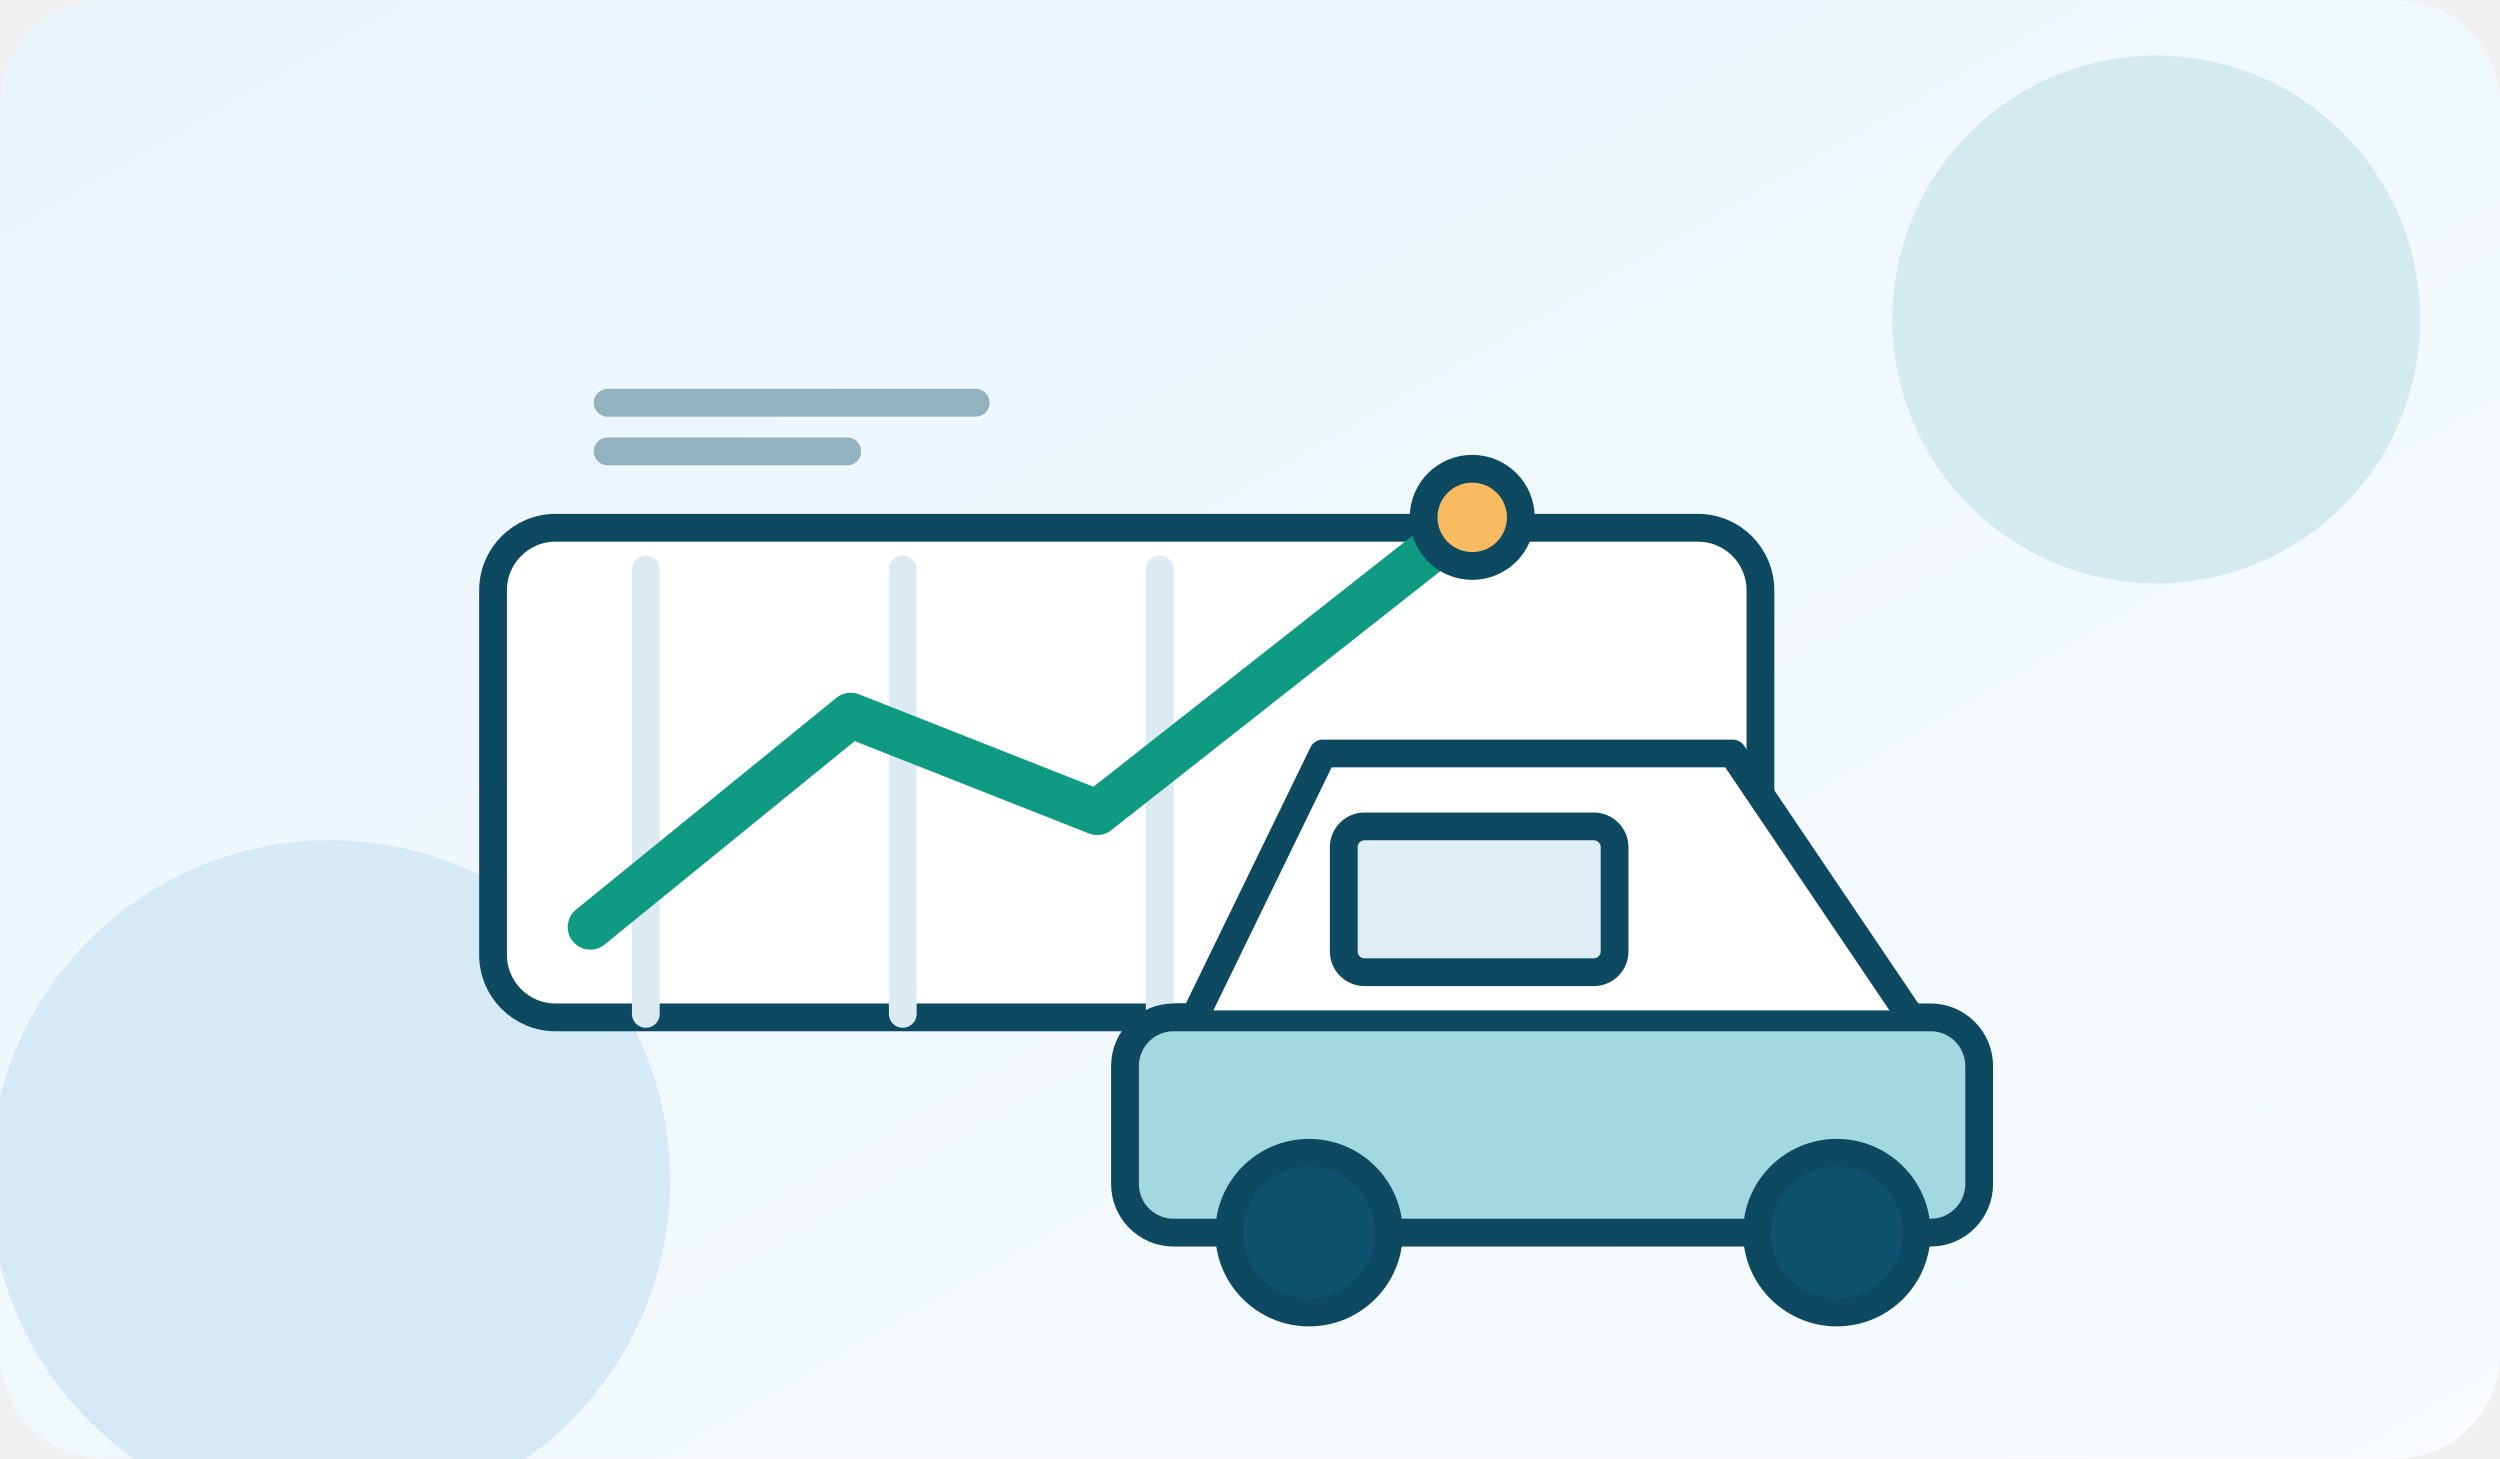
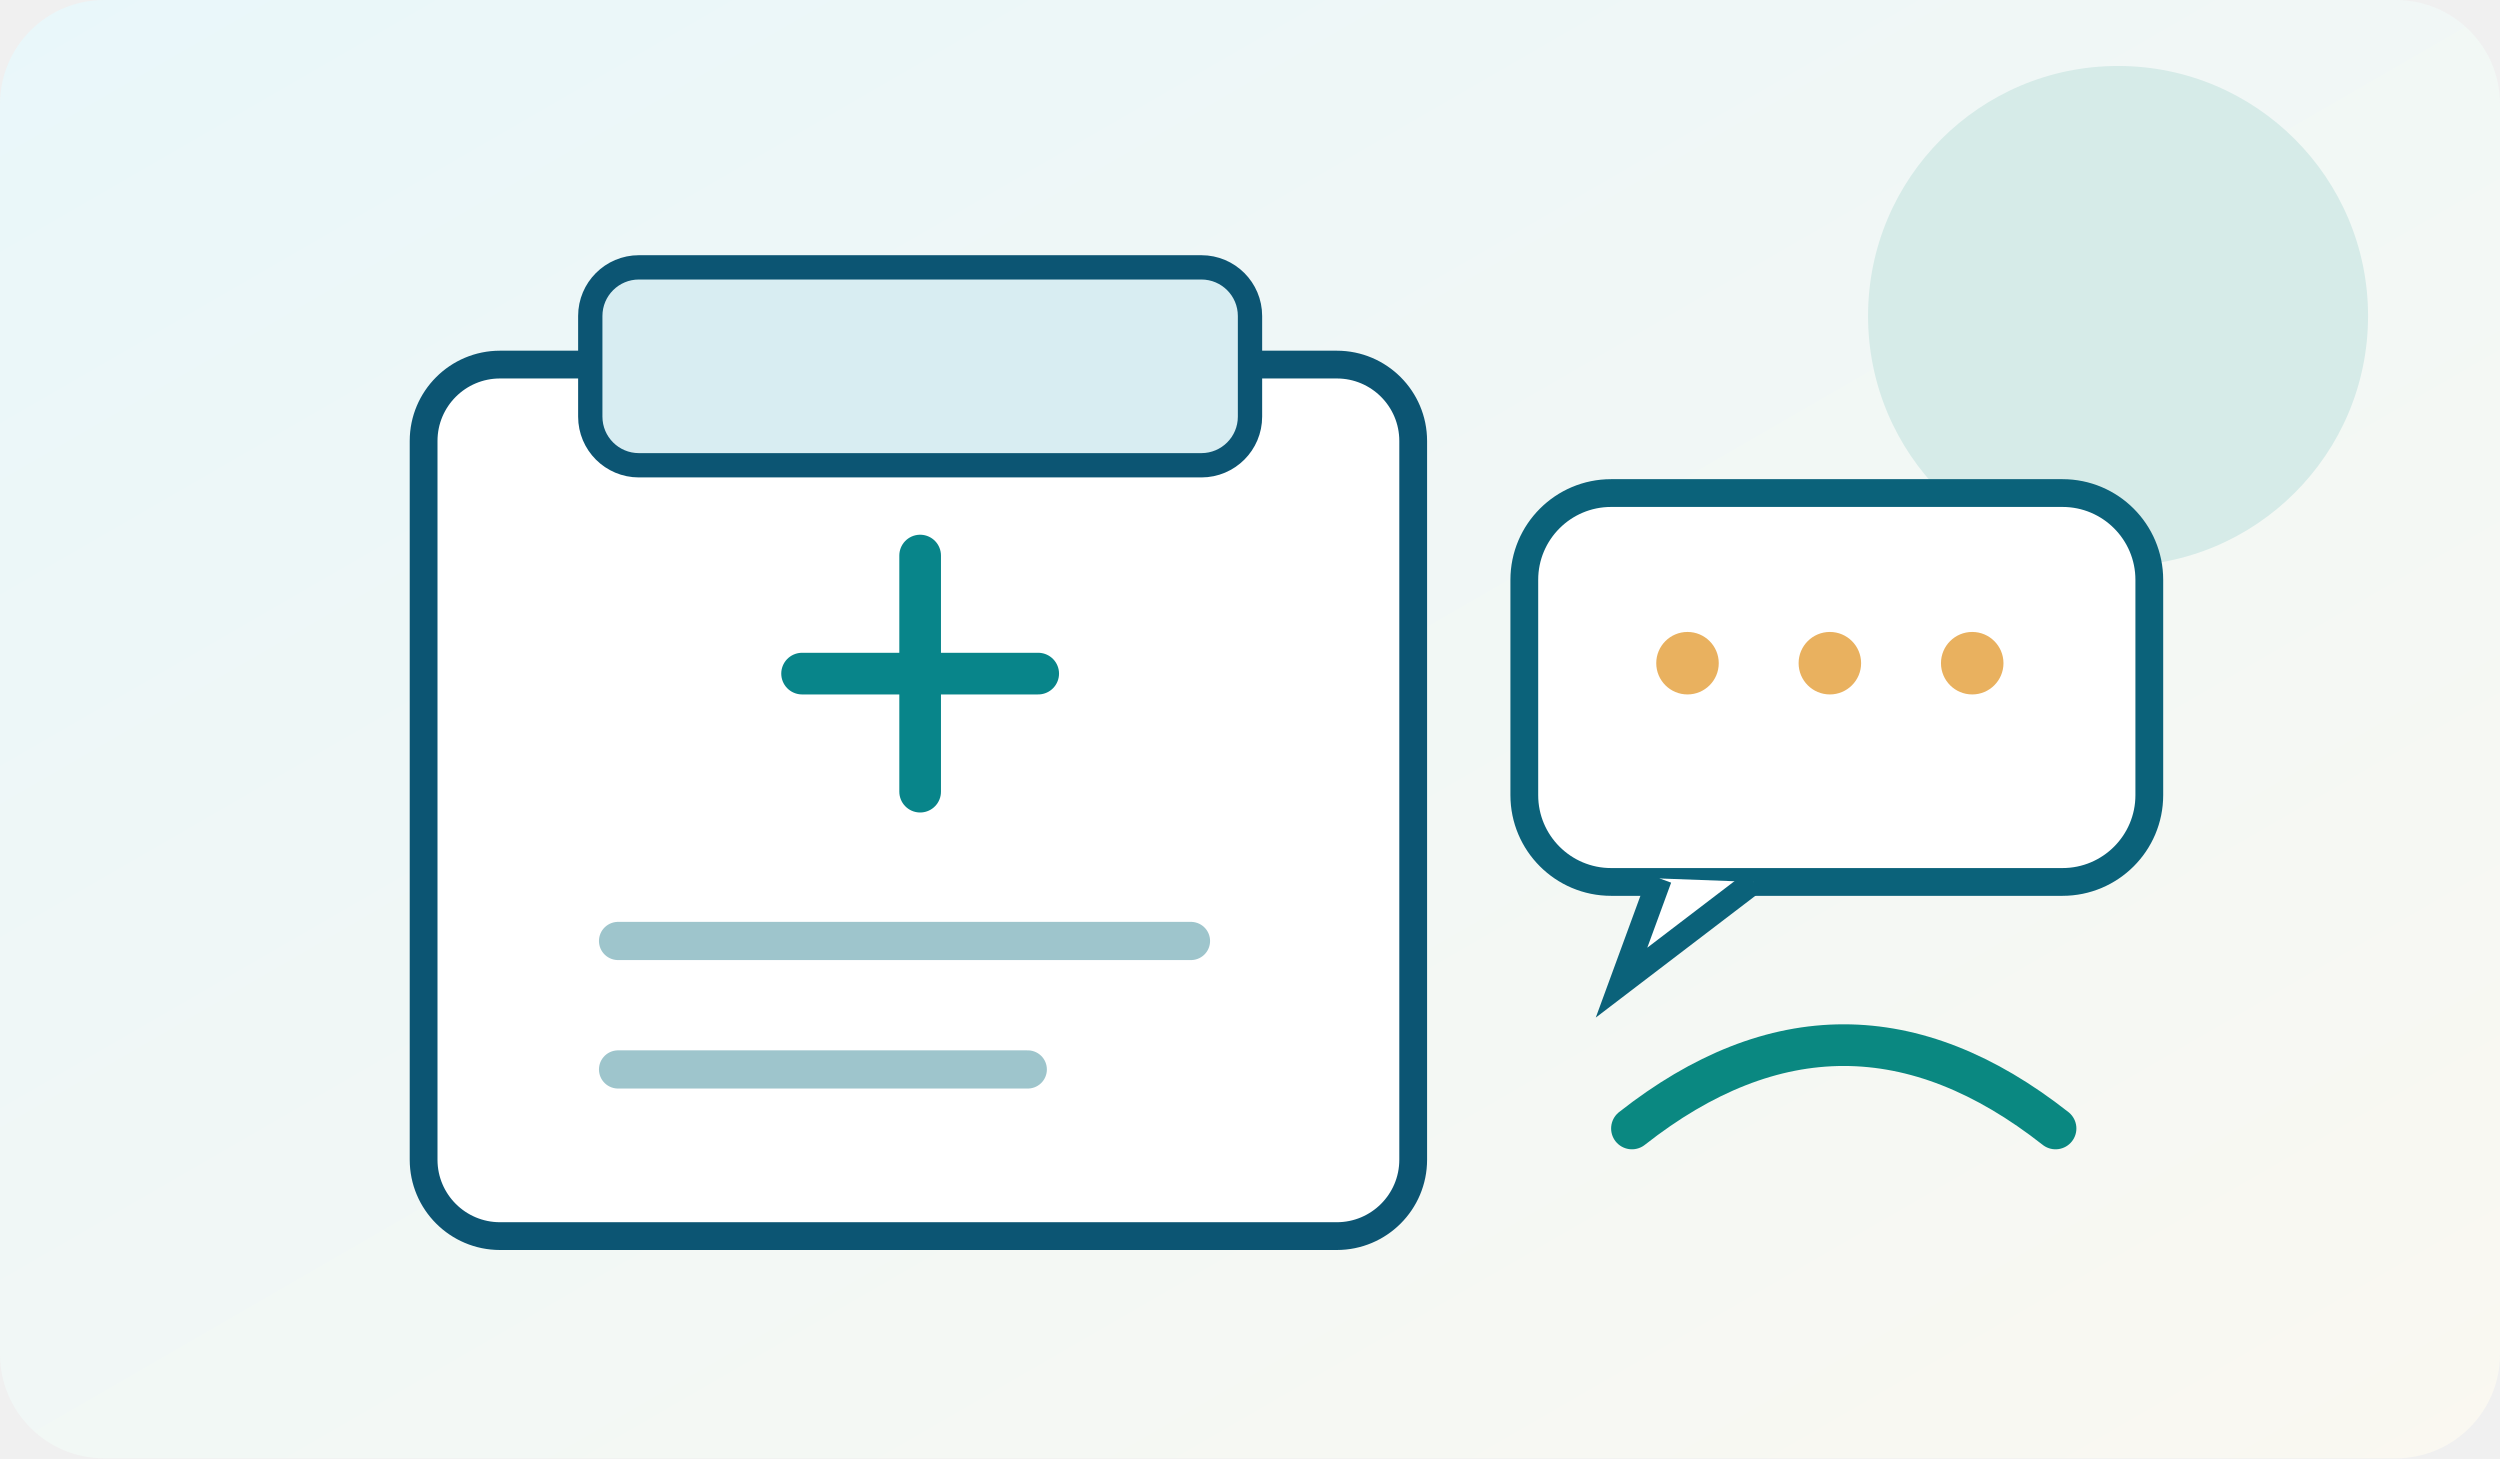
- <svg xmlns="http://www.w3.org/2000/svg" width="720" height="420" viewBox="0 0 720 420" role="img" aria-hidden="true">
+ <svg xmlns="http://www.w3.org/2000/svg" viewBox="0 0 720 420" width="720" height="420" role="img" aria-hidden="true">
  <defs>
-     <linearGradient id="bg" x1="0" y1="0" x2="1" y2="1">
-       <stop stop-color="#e9f5f9" />
-       <stop offset="1" stop-color="#f8fbff" />
-     </linearGradient>
-     <linearGradient id="accent" x1="0" y1="0" x2="1" y2="1">
-       <stop stop-color="#087a89" />
-       <stop offset="1" stop-color="#0b4d73" />
+     <linearGradient id="b" x2="1" y2="1">
+       <stop stop-color="#e9f7fa" />
+       <stop offset="1" stop-color="#faf8f1" />
    </linearGradient>
  </defs>
-   <rect width="720" height="420" rx="30" fill="url(#bg)" />
-   <circle cx="621" cy="92" r="76" fill="#d3ebee" />
-   <circle cx="95" cy="340" r="98" fill="#d5e9f7" />
-   <g stroke="#0e4962" stroke-width="8" stroke-linejoin="round" stroke-linecap="round">
-     <rect x="142" y="152" width="365" height="141" rx="18" fill="#fff" />
-     <path d="M186 164v128M260 164v128M334 164v128" stroke="#dceaf2" />
-     <path d="M170 267l75-61 71 28 108-85" stroke="#0f9a84" stroke-width="13" fill="none" />
-     <circle cx="424" cy="149" r="14" fill="#f9bb60" />
-     <rect x="324" y="293" width="246" height="62" rx="14" fill="#a2d8e0" />
-     <path d="M345 291l36-74h118l50 74" fill="#fff" />
-     <rect x="387" y="238" width="78" height="42" rx="6" fill="#dfedf5" />
-     <circle cx="377" cy="355" r="23" fill="#0e5270" />
-     <circle cx="529" cy="355" r="23" fill="#0e5270" />
-     <path d="M175 116h106M175 130h69" stroke="#91b2be" />
+   <rect width="720" height="420" rx="30" fill="url(#b)" />
+   <circle cx="610" cy="91" r="72" fill="#d6ebe8" />
+   <rect x="122" y="105" width="285" height="251" rx="22" fill="#fff" stroke="#0c5573" stroke-width="8" />
+   <rect x="170" y="77" width="190" height="57" rx="14" fill="#d8edf2" stroke="#0c5573" stroke-width="7" />
+   <g stroke="#08858a" stroke-width="12" stroke-linecap="round">
+     <path d="M265 160v68M231 194h68" />
  </g>
+   <path d="M178 271h165M178 308h118" stroke="#9ec5cc" stroke-width="11" stroke-linecap="round" />
+   <rect x="439" y="142" width="180" height="112" rx="25" fill="#fff" stroke="#0b627a" stroke-width="8" />
+   <path d="M478 253l-11 30 38-29" fill="#fff" stroke="#0b627a" stroke-width="7" />
+   <circle cx="486" cy="191" r="9" fill="#e9b15f" />
+   <circle cx="527" cy="191" r="9" fill="#e9b15f" />
+   <circle cx="568" cy="191" r="9" fill="#e9b15f" />
+   <path d="M470 325q61-48 122 0" stroke="#0a8881" stroke-width="12" fill="none" stroke-linecap="round" />
</svg>
